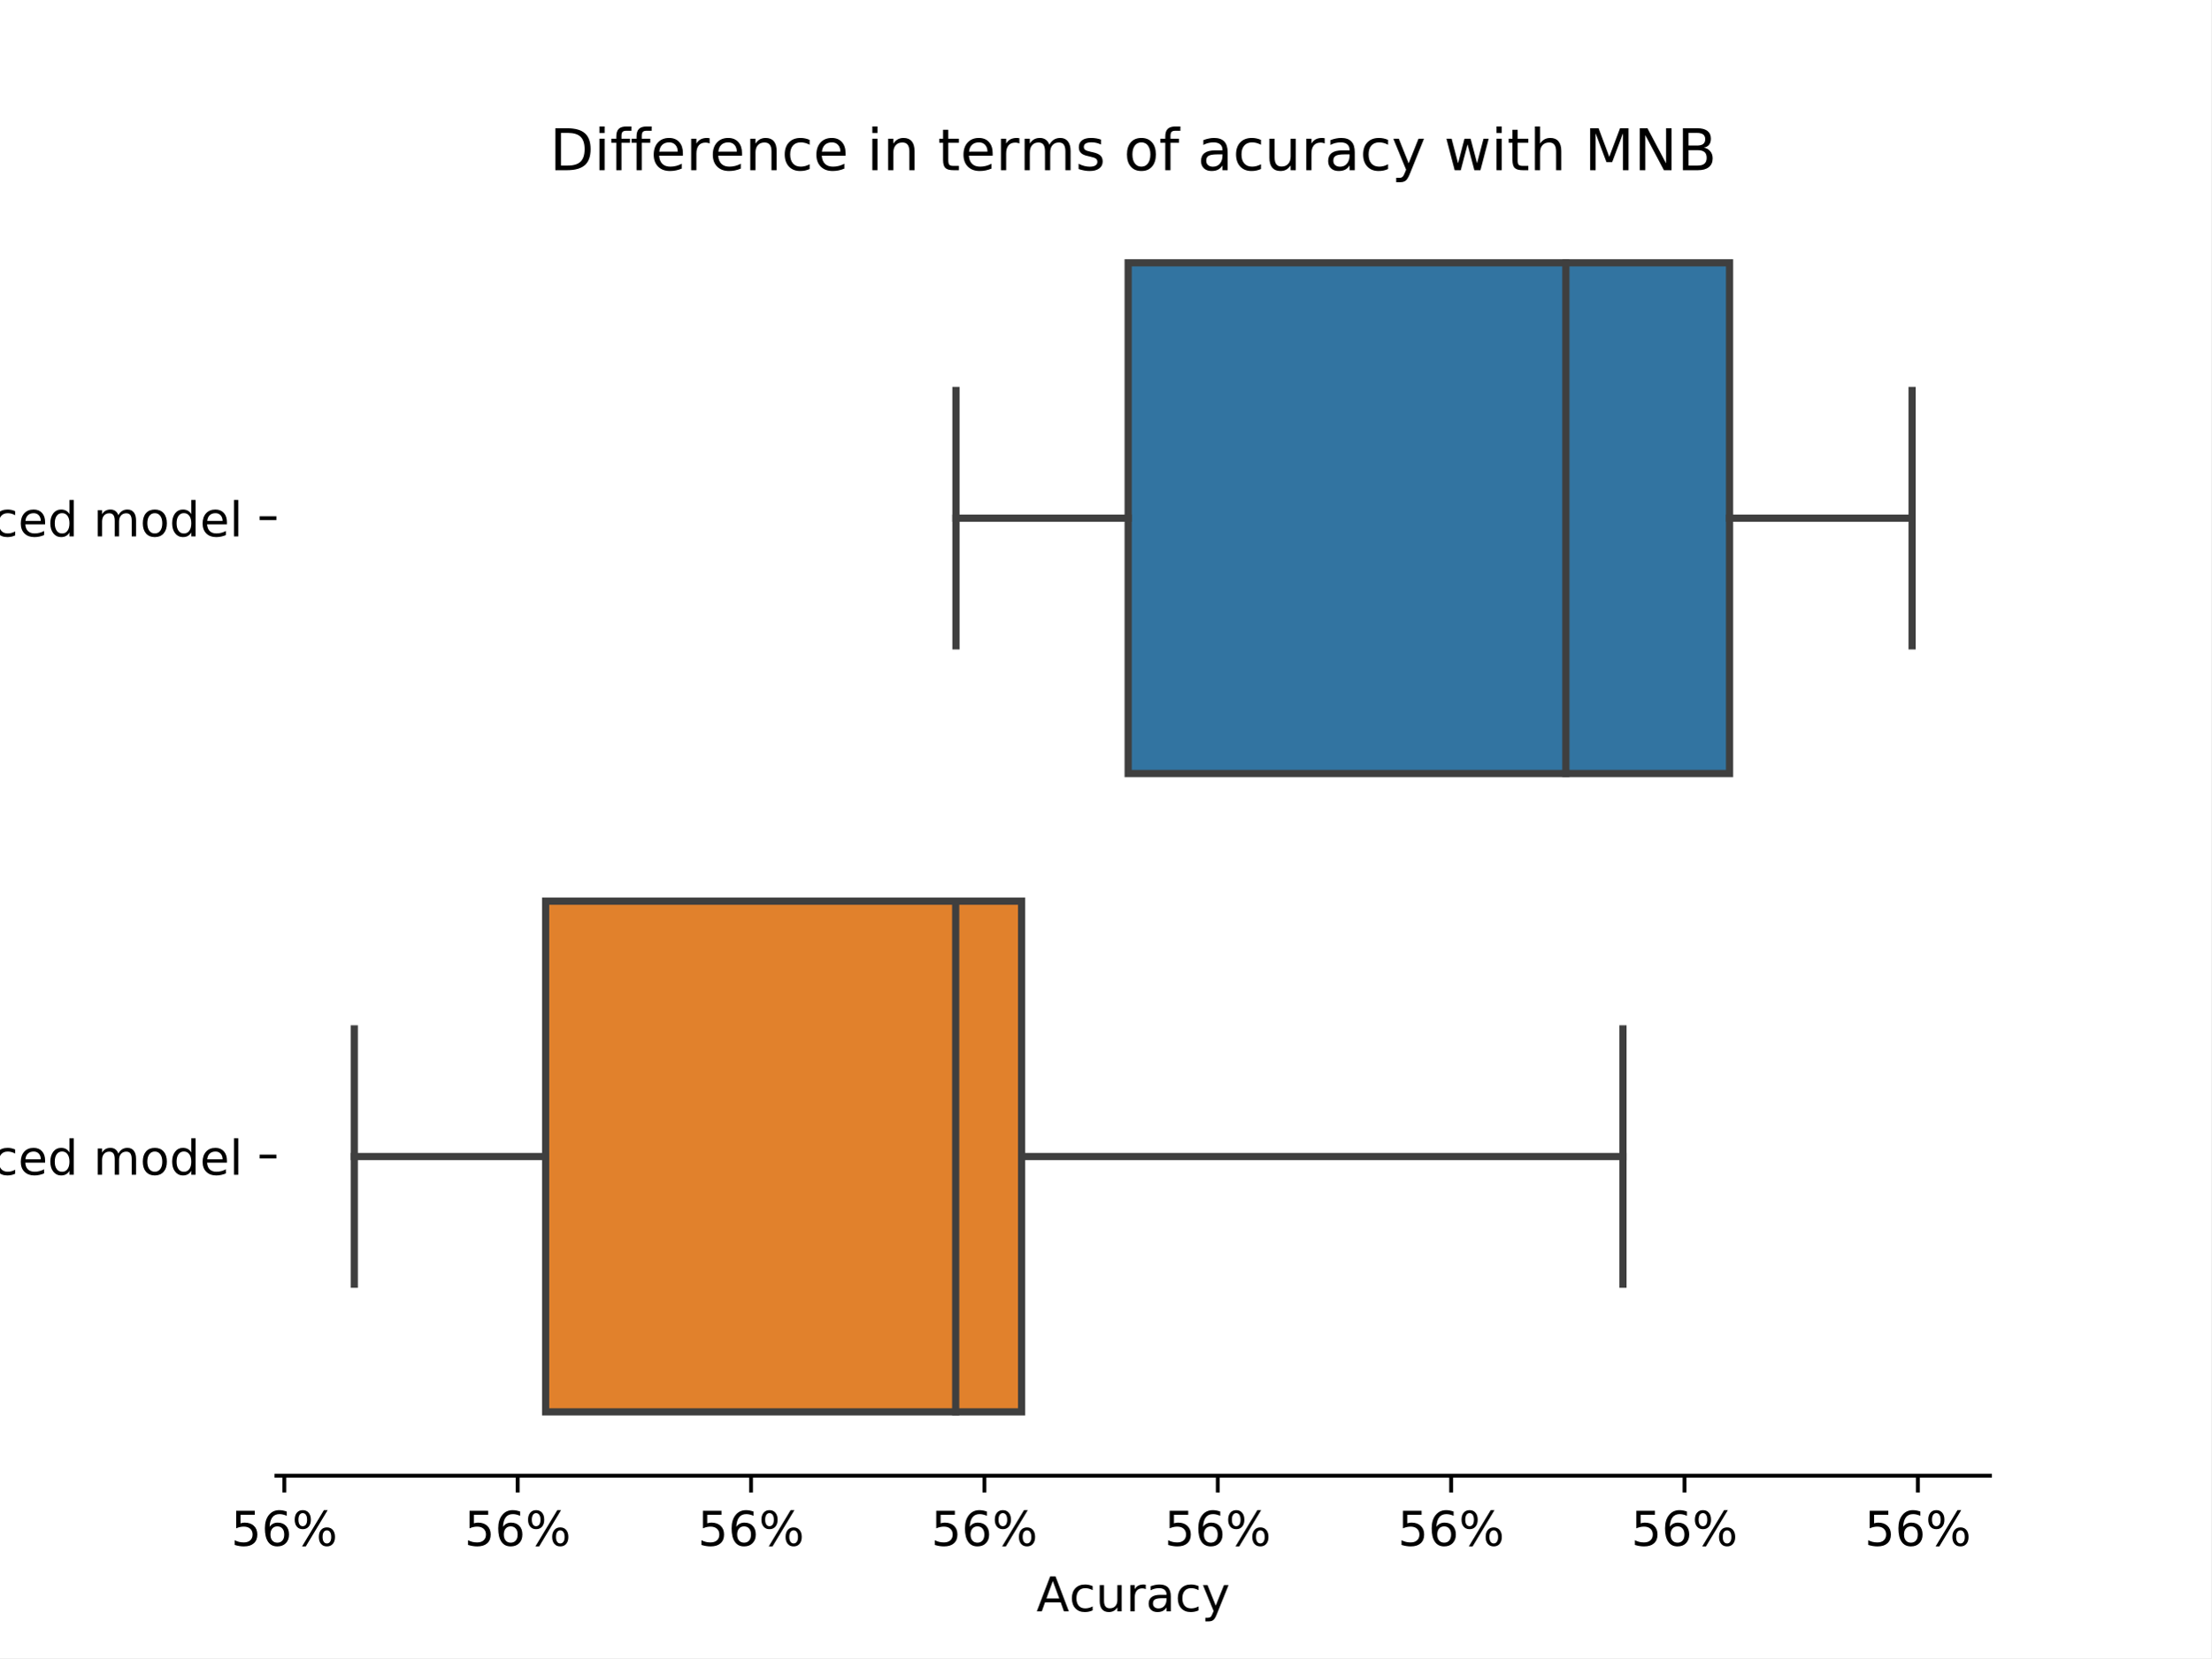
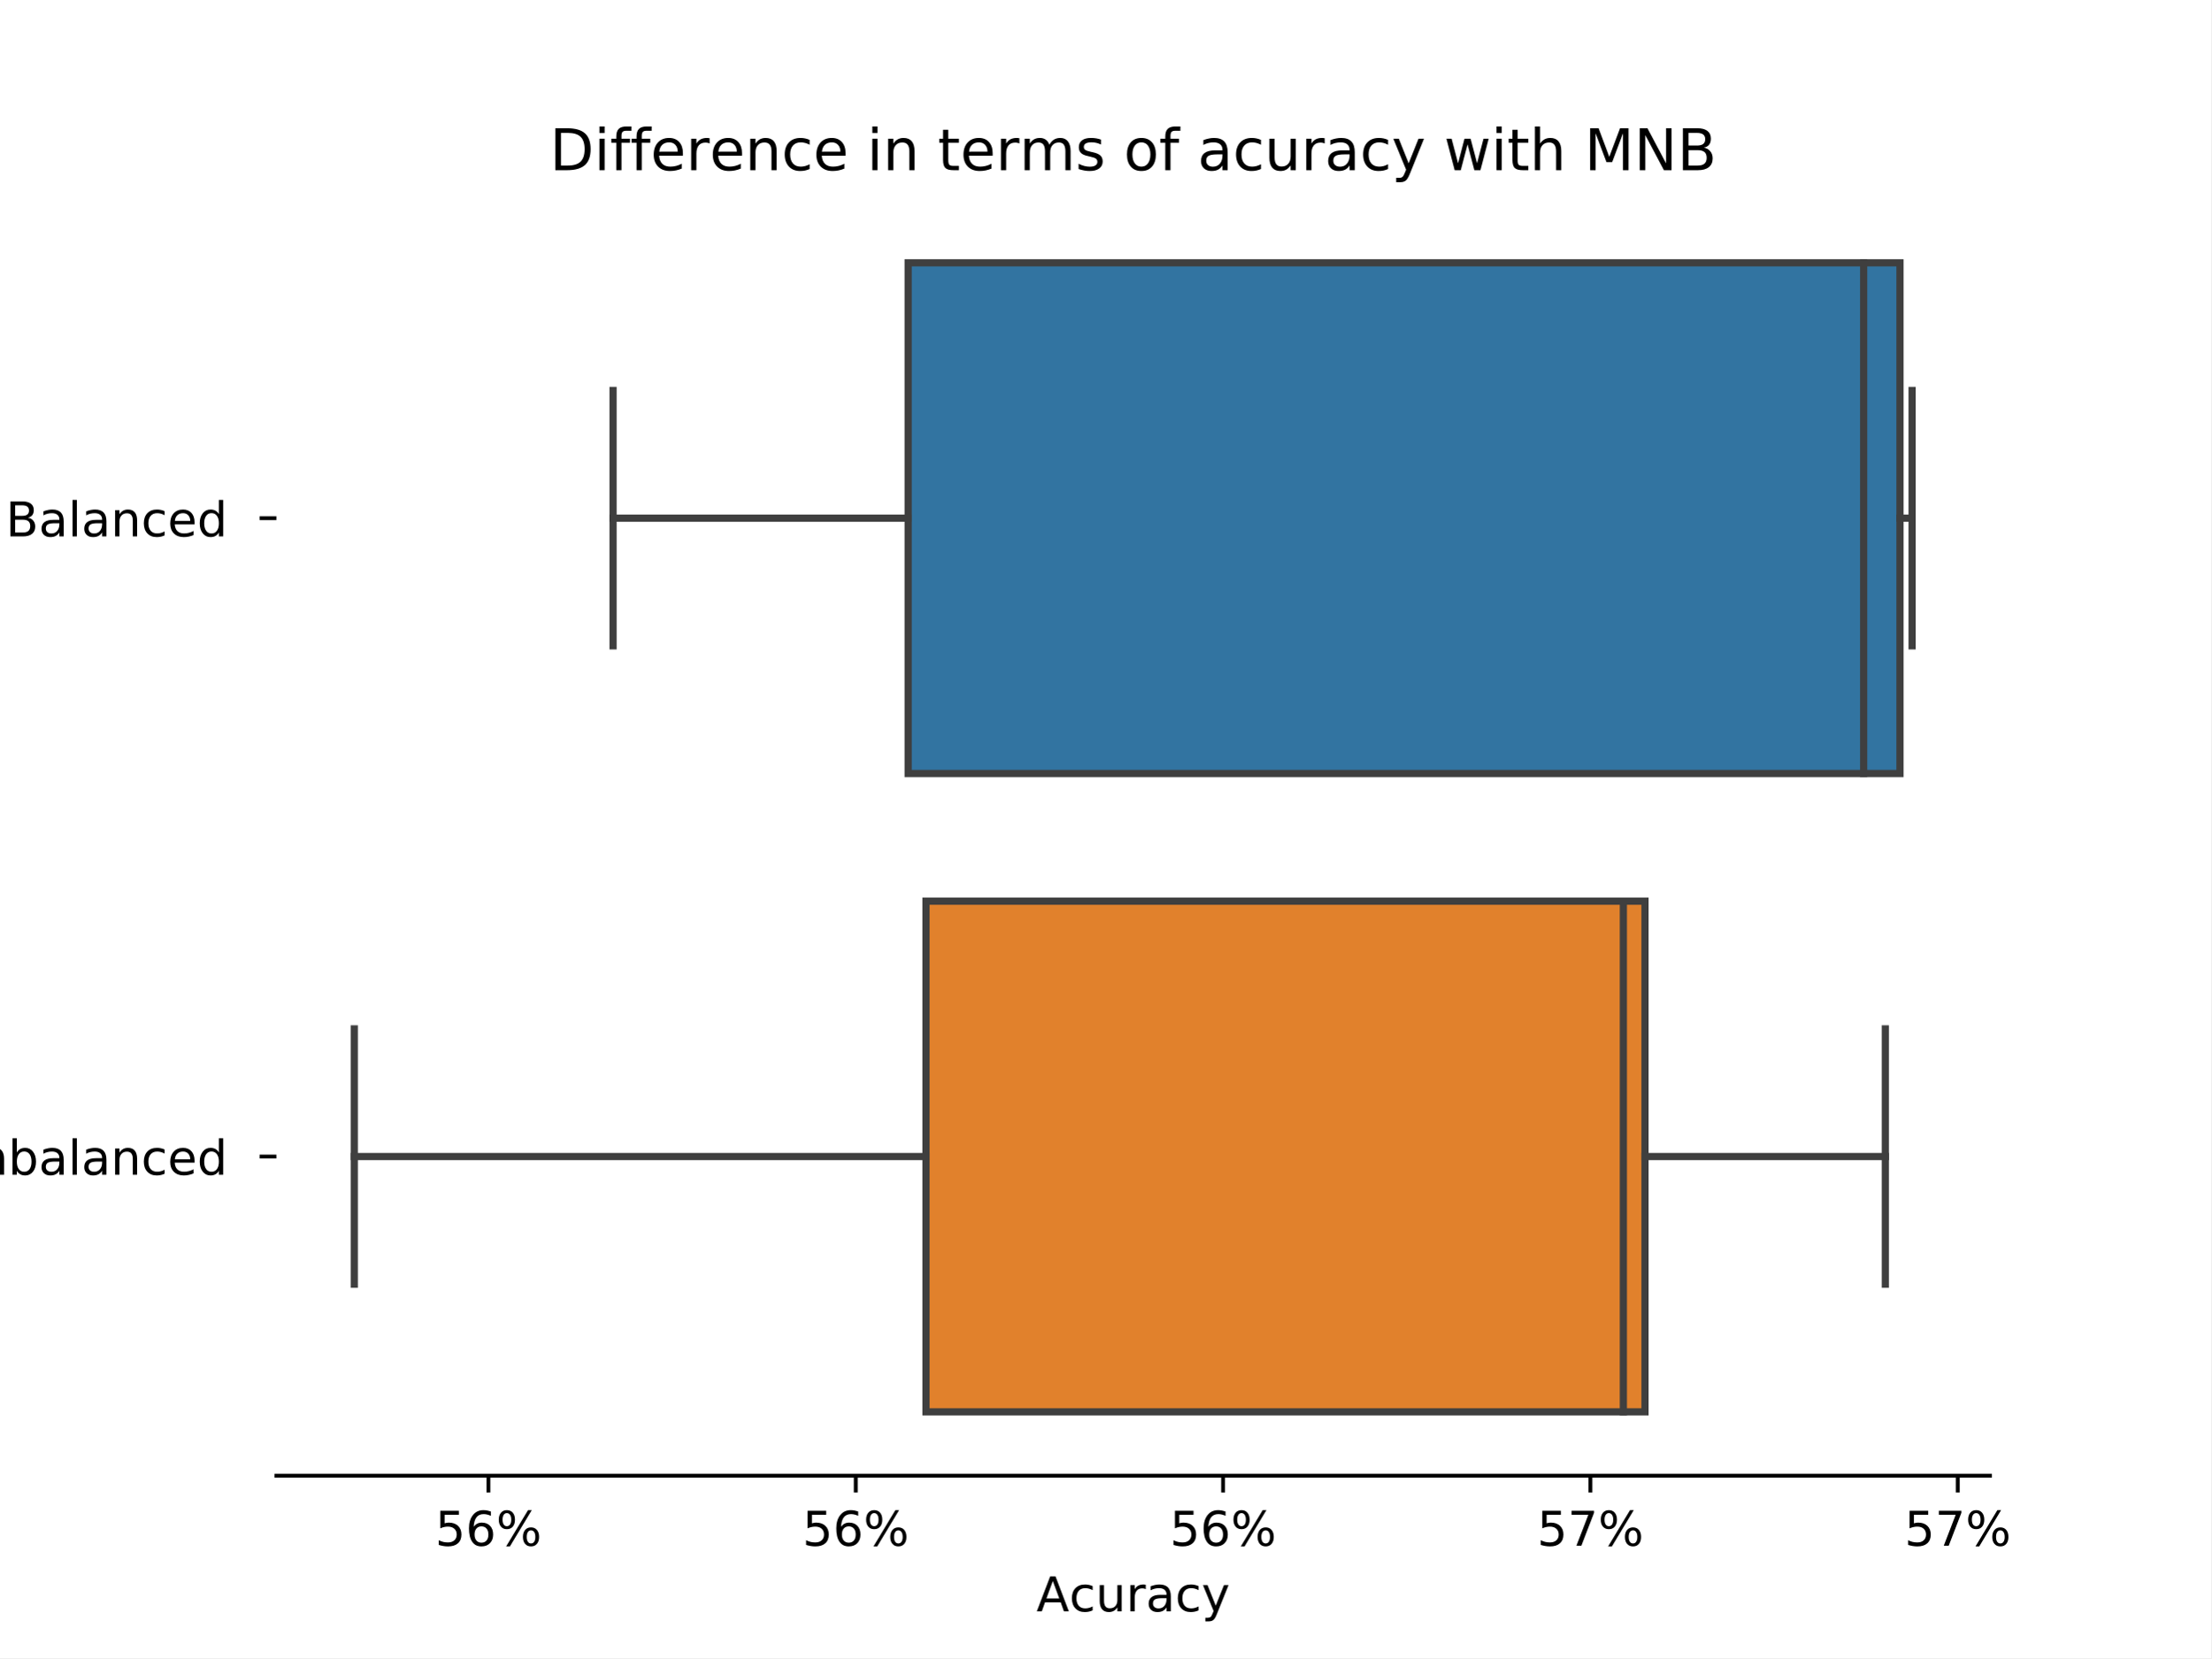
<svg xmlns="http://www.w3.org/2000/svg" xmlns:xlink="http://www.w3.org/1999/xlink" height="345.6pt" version="1.1" viewBox="0 0 460.8 345.6" width="460.8pt">
  <defs>
    <style type="text/css">
*{stroke-linecap:butt;stroke-linejoin:round;}
  </style>
  </defs>
  <g id="figure_1">
    <g id="patch_1">
      <path d="M 0 345.6  L 460.8 345.6  L 460.8 0  L 0 0  z " style="fill:#ffffff;" />
    </g>
    <g id="axes_1">
      <g id="patch_2">
        <path d="M 57.6 307.584  L 414.72 307.584  L 414.72 41.472  L 57.6 41.472  z " style="fill:#ffffff;" />
      </g>
      <g id="patch_3">
-         <path clip-path="url(#p4b2e68bb5f)" d="M 235.112 54.778  L 235.112 161.222  L 360.443 161.222  L 360.443 54.778  L 235.112 54.778  z " style="fill:#3274a1;stroke:#3f3f3f;stroke-linejoin:miter;stroke-width:1.5;" />
+         <path clip-path="url(#p783f3f01c0)" d="M 189.259 54.778  L 189.259 161.222  L 395.963 161.222  L 395.963 54.778  L 189.259 54.778  z " style="fill:#3274a1;stroke:#3f3f3f;stroke-linejoin:miter;stroke-width:1.5;" />
      </g>
      <g id="patch_4">
-         <path clip-path="url(#p4b2e68bb5f)" d="M 113.709 187.834  L 113.709 294.278  L 212.902 294.278  L 212.902 187.834  L 113.709 187.834  z " style="fill:#e1812c;stroke:#3f3f3f;stroke-linejoin:miter;stroke-width:1.5;" />
+         <path clip-path="url(#p783f3f01c0)" d="M 192.978 187.834  L 192.978 294.278  L 342.824 294.278  L 342.824 187.834  L 192.978 187.834  z " style="fill:#e1812c;stroke:#3f3f3f;stroke-linejoin:miter;stroke-width:1.5;" />
      </g>
      <g id="matplotlib.axis_1">
        <g id="xtick_1">
          <g id="line2d_1">
            <defs>
-               <path d="M 0 0  L 0 3.5  " id="md8b4f925d4" style="stroke:#000000;stroke-width:0.8;" />
-             </defs>
-             <g>
-               <use style="stroke:#000000;stroke-width:0.8;" x="59.247" xlink:href="#md8b4f925d4" y="307.584" />
+               <path d="M 0 0  L 0 3.5  " id="m9f5379903b" style="stroke:#000000;stroke-width:0.8;" />
+             </defs>
+             <g>
+               <use style="stroke:#000000;stroke-width:0.8;" x="101.784" xlink:href="#m9f5379903b" y="307.584" />
            </g>
          </g>
          <g id="text_1">
            <defs>
              <path d="M 10.797 72.906  L 49.516 72.906  L 49.516 64.594  L 19.828 64.594  L 19.828 46.734  Q 21.969 47.469 24.109 47.828  Q 26.266 48.188 28.422 48.188  Q 40.625 48.188 47.75 41.5  Q 54.891 34.812 54.891 23.391  Q 54.891 11.625 47.562 5.094  Q 40.234 -1.422 26.906 -1.422  Q 22.312 -1.422 17.547 -0.641  Q 12.797 0.141 7.719 1.703  L 7.719 11.625  Q 12.109 9.234 16.797 8.062  Q 21.484 6.891 26.703 6.891  Q 35.156 6.891 40.078 11.328  Q 45.016 15.766 45.016 23.391  Q 45.016 31 40.078 35.438  Q 35.156 39.891 26.703 39.891  Q 22.75 39.891 18.812 39.016  Q 14.891 38.141 10.797 36.281  z " id="DejaVuSans-53" />
              <path d="M 33.016 40.375  Q 26.375 40.375 22.484 35.828  Q 18.609 31.297 18.609 23.391  Q 18.609 15.531 22.484 10.953  Q 26.375 6.391 33.016 6.391  Q 39.656 6.391 43.531 10.953  Q 47.406 15.531 47.406 23.391  Q 47.406 31.297 43.531 35.828  Q 39.656 40.375 33.016 40.375  z M 52.594 71.297  L 52.594 62.312  Q 48.875 64.062 45.094 64.984  Q 41.312 65.922 37.594 65.922  Q 27.828 65.922 22.672 59.328  Q 17.531 52.734 16.797 39.406  Q 19.672 43.656 24.016 45.922  Q 28.375 48.188 33.594 48.188  Q 44.578 48.188 50.953 41.516  Q 57.328 34.859 57.328 23.391  Q 57.328 12.156 50.688 5.359  Q 44.047 -1.422 33.016 -1.422  Q 20.359 -1.422 13.672 8.266  Q 6.984 17.969 6.984 36.375  Q 6.984 53.656 15.188 63.938  Q 23.391 74.219 37.203 74.219  Q 40.922 74.219 44.703 73.484  Q 48.484 72.75 52.594 71.297  z " id="DejaVuSans-54" />
              <path d="M 72.703 32.078  Q 68.453 32.078 66.031 28.469  Q 63.625 24.859 63.625 18.406  Q 63.625 12.062 66.031 8.422  Q 68.453 4.781 72.703 4.781  Q 76.859 4.781 79.266 8.422  Q 81.688 12.062 81.688 18.406  Q 81.688 24.812 79.266 28.438  Q 76.859 32.078 72.703 32.078  z M 72.703 38.281  Q 80.422 38.281 84.953 32.906  Q 89.5 27.547 89.5 18.406  Q 89.5 9.281 84.938 3.922  Q 80.375 -1.422 72.703 -1.422  Q 64.891 -1.422 60.344 3.922  Q 55.812 9.281 55.812 18.406  Q 55.812 27.594 60.375 32.938  Q 64.938 38.281 72.703 38.281  z M 22.312 68.016  Q 18.109 68.016 15.688 64.375  Q 13.281 60.75 13.281 54.391  Q 13.281 47.953 15.672 44.328  Q 18.062 40.719 22.312 40.719  Q 26.562 40.719 28.969 44.328  Q 31.391 47.953 31.391 54.391  Q 31.391 60.688 28.953 64.344  Q 26.516 68.016 22.312 68.016  z M 66.406 74.219  L 74.219 74.219  L 28.609 -1.422  L 20.797 -1.422  z M 22.312 74.219  Q 30.031 74.219 34.609 68.875  Q 39.203 63.531 39.203 54.391  Q 39.203 45.172 34.641 39.844  Q 30.078 34.516 22.312 34.516  Q 14.547 34.516 10.031 39.859  Q 5.516 45.219 5.516 54.391  Q 5.516 63.484 10.047 68.844  Q 14.594 74.219 22.312 74.219  z " id="DejaVuSans-37" />
            </defs>
-             <g transform="translate(48.13345 322.1824)scale(0.1 -0.1)">
+             <g transform="translate(90.67104 322.1824)scale(0.1 -0.1)">
              <use xlink:href="#DejaVuSans-53" />
              <use x="63.623" xlink:href="#DejaVuSans-54" />
              <use x="127.246" xlink:href="#DejaVuSans-37" />
            </g>
          </g>
        </g>
        <g id="xtick_2">
          <g id="line2d_2">
            <g>
-               <use style="stroke:#000000;stroke-width:0.8;" x="107.882" xlink:href="#md8b4f925d4" y="307.584" />
+               <use style="stroke:#000000;stroke-width:0.8;" x="178.34" xlink:href="#m9f5379903b" y="307.584" />
            </g>
          </g>
          <g id="text_2">
-             <g transform="translate(96.7688 322.1824)scale(0.1 -0.1)">
+             <g transform="translate(167.2264 322.1824)scale(0.1 -0.1)">
              <use xlink:href="#DejaVuSans-53" />
              <use x="63.623" xlink:href="#DejaVuSans-54" />
              <use x="127.246" xlink:href="#DejaVuSans-37" />
            </g>
          </g>
        </g>
        <g id="xtick_3">
          <g id="line2d_3">
            <g>
-               <use style="stroke:#000000;stroke-width:0.8;" x="156.517" xlink:href="#md8b4f925d4" y="307.584" />
+               <use style="stroke:#000000;stroke-width:0.8;" x="254.895" xlink:href="#m9f5379903b" y="307.584" />
            </g>
          </g>
          <g id="text_3">
-             <g transform="translate(145.4041 322.1824)scale(0.1 -0.1)">
+             <g transform="translate(243.7818 322.1824)scale(0.1 -0.1)">
              <use xlink:href="#DejaVuSans-53" />
              <use x="63.623" xlink:href="#DejaVuSans-54" />
              <use x="127.246" xlink:href="#DejaVuSans-37" />
            </g>
          </g>
        </g>
        <g id="xtick_4">
          <g id="line2d_4">
            <g>
-               <use style="stroke:#000000;stroke-width:0.8;" x="205.153" xlink:href="#md8b4f925d4" y="307.584" />
+               <use style="stroke:#000000;stroke-width:0.8;" x="331.45" xlink:href="#m9f5379903b" y="307.584" />
            </g>
          </g>
          <g id="text_4">
-             <g transform="translate(194.0395 322.1824)scale(0.1 -0.1)">
-               <use xlink:href="#DejaVuSans-53" />
-               <use x="63.623" xlink:href="#DejaVuSans-54" />
+             <defs>
+               <path d="M 8.203 72.906  L 55.078 72.906  L 55.078 68.703  L 28.609 0  L 18.312 0  L 43.219 64.594  L 8.203 64.594  z " id="DejaVuSans-55" />
+             </defs>
+             <g transform="translate(320.3371 322.1824)scale(0.1 -0.1)">
+               <use xlink:href="#DejaVuSans-53" />
+               <use x="63.623" xlink:href="#DejaVuSans-55" />
              <use x="127.246" xlink:href="#DejaVuSans-37" />
            </g>
          </g>
        </g>
        <g id="xtick_5">
          <g id="line2d_5">
            <g>
-               <use style="stroke:#000000;stroke-width:0.8;" x="253.788" xlink:href="#md8b4f925d4" y="307.584" />
+               <use style="stroke:#000000;stroke-width:0.8;" x="408.006" xlink:href="#m9f5379903b" y="307.584" />
            </g>
          </g>
          <g id="text_5">
-             <g transform="translate(242.6748 322.1824)scale(0.1 -0.1)">
-               <use xlink:href="#DejaVuSans-53" />
-               <use x="63.623" xlink:href="#DejaVuSans-54" />
-               <use x="127.246" xlink:href="#DejaVuSans-37" />
-             </g>
-           </g>
-         </g>
-         <g id="xtick_6">
-           <g id="line2d_6">
-             <g>
-               <use style="stroke:#000000;stroke-width:0.8;" x="302.423" xlink:href="#md8b4f925d4" y="307.584" />
-             </g>
-           </g>
-           <g id="text_6">
-             <g transform="translate(291.3102 322.1824)scale(0.1 -0.1)">
-               <use xlink:href="#DejaVuSans-53" />
-               <use x="63.623" xlink:href="#DejaVuSans-54" />
-               <use x="127.246" xlink:href="#DejaVuSans-37" />
-             </g>
-           </g>
-         </g>
-         <g id="xtick_7">
-           <g id="line2d_7">
-             <g>
-               <use style="stroke:#000000;stroke-width:0.8;" x="351.059" xlink:href="#md8b4f925d4" y="307.584" />
-             </g>
-           </g>
-           <g id="text_7">
-             <g transform="translate(339.9455 322.1824)scale(0.1 -0.1)">
-               <use xlink:href="#DejaVuSans-53" />
-               <use x="63.623" xlink:href="#DejaVuSans-54" />
-               <use x="127.246" xlink:href="#DejaVuSans-37" />
-             </g>
-           </g>
-         </g>
-         <g id="xtick_8">
-           <g id="line2d_8">
-             <g>
-               <use style="stroke:#000000;stroke-width:0.8;" x="399.694" xlink:href="#md8b4f925d4" y="307.584" />
-             </g>
-           </g>
-           <g id="text_8">
-             <g transform="translate(388.5809 322.1824)scale(0.1 -0.1)">
-               <use xlink:href="#DejaVuSans-53" />
-               <use x="63.623" xlink:href="#DejaVuSans-54" />
-               <use x="127.246" xlink:href="#DejaVuSans-37" />
-             </g>
-           </g>
-         </g>
-         <g id="text_9">
+             <g transform="translate(396.8925 322.1824)scale(0.1 -0.1)">
+               <use xlink:href="#DejaVuSans-53" />
+               <use x="63.623" xlink:href="#DejaVuSans-55" />
+               <use x="127.246" xlink:href="#DejaVuSans-37" />
+             </g>
+           </g>
+         </g>
+         <g id="text_6">
          <defs>
            <path d="M 34.188 63.188  L 20.797 26.906  L 47.609 26.906  z M 28.609 72.906  L 39.797 72.906  L 67.578 0  L 57.328 0  L 50.688 18.703  L 17.828 18.703  L 11.188 0  L 0.781 0  z " id="DejaVuSans-65" />
            <path d="M 48.781 52.594  L 48.781 44.188  Q 44.969 46.297 41.141 47.344  Q 37.312 48.391 33.406 48.391  Q 24.656 48.391 19.812 42.844  Q 14.984 37.312 14.984 27.297  Q 14.984 17.281 19.812 11.734  Q 24.656 6.203 33.406 6.203  Q 37.312 6.203 41.141 7.25  Q 44.969 8.297 48.781 10.406  L 48.781 2.094  Q 45.016 0.344 40.984 -0.531  Q 36.969 -1.422 32.422 -1.422  Q 20.062 -1.422 12.781 6.344  Q 5.516 14.109 5.516 27.297  Q 5.516 40.672 12.859 48.328  Q 20.219 56 33.016 56  Q 37.156 56 41.109 55.141  Q 45.062 54.297 48.781 52.594  z " id="DejaVuSans-99" />
            <path d="M 8.5 21.578  L 8.5 54.688  L 17.484 54.688  L 17.484 21.922  Q 17.484 14.156 20.5 10.266  Q 23.531 6.391 29.594 6.391  Q 36.859 6.391 41.078 11.031  Q 45.312 15.672 45.312 23.688  L 45.312 54.688  L 54.297 54.688  L 54.297 0  L 45.312 0  L 45.312 8.406  Q 42.047 3.422 37.719 1  Q 33.406 -1.422 27.688 -1.422  Q 18.266 -1.422 13.375 4.438  Q 8.5 10.297 8.5 21.578  z M 31.109 56  z " id="DejaVuSans-117" />
            <path d="M 41.109 46.297  Q 39.594 47.172 37.812 47.578  Q 36.031 48 33.891 48  Q 26.266 48 22.188 43.047  Q 18.109 38.094 18.109 28.812  L 18.109 0  L 9.078 0  L 9.078 54.688  L 18.109 54.688  L 18.109 46.188  Q 20.953 51.172 25.484 53.578  Q 30.031 56 36.531 56  Q 37.453 56 38.578 55.875  Q 39.703 55.766 41.062 55.516  z " id="DejaVuSans-114" />
            <path d="M 34.281 27.484  Q 23.391 27.484 19.188 25  Q 14.984 22.516 14.984 16.5  Q 14.984 11.719 18.141 8.906  Q 21.297 6.109 26.703 6.109  Q 34.188 6.109 38.703 11.406  Q 43.219 16.703 43.219 25.484  L 43.219 27.484  z M 52.203 31.203  L 52.203 0  L 43.219 0  L 43.219 8.297  Q 40.141 3.328 35.547 0.953  Q 30.953 -1.422 24.312 -1.422  Q 15.922 -1.422 10.953 3.297  Q 6 8.016 6 15.922  Q 6 25.141 12.172 29.828  Q 18.359 34.516 30.609 34.516  L 43.219 34.516  L 43.219 35.406  Q 43.219 41.609 39.141 45  Q 35.062 48.391 27.688 48.391  Q 23 48.391 18.547 47.266  Q 14.109 46.141 10.016 43.891  L 10.016 52.203  Q 14.938 54.109 19.578 55.047  Q 24.219 56 28.609 56  Q 40.484 56 46.344 49.844  Q 52.203 43.703 52.203 31.203  z " id="DejaVuSans-97" />
            <path d="M 32.172 -5.078  Q 28.375 -14.844 24.75 -17.812  Q 21.141 -20.797 15.094 -20.797  L 7.906 -20.797  L 7.906 -13.281  L 13.188 -13.281  Q 16.891 -13.281 18.938 -11.516  Q 21 -9.766 23.484 -3.219  L 25.094 0.875  L 2.984 54.688  L 12.5 54.688  L 29.594 11.922  L 46.688 54.688  L 56.203 54.688  z " id="DejaVuSans-121" />
          </defs>
          <g transform="translate(215.9944 335.8606)scale(0.1 -0.1)">
            <use xlink:href="#DejaVuSans-65" />
            <use x="68.393" xlink:href="#DejaVuSans-99" />
            <use x="123.373" xlink:href="#DejaVuSans-117" />
            <use x="186.752" xlink:href="#DejaVuSans-114" />
            <use x="227.865" xlink:href="#DejaVuSans-97" />
            <use x="289.145" xlink:href="#DejaVuSans-99" />
            <use x="344.125" xlink:href="#DejaVuSans-121" />
          </g>
        </g>
      </g>
      <g id="matplotlib.axis_2">
        <g id="ytick_1">
-           <g id="line2d_9">
-             <defs>
-               <path d="M 0 0  L -3.5 0  " id="mee83b854b1" style="stroke:#000000;stroke-width:0.8;" />
-             </defs>
-             <g>
-               <use style="stroke:#000000;stroke-width:0.8;" x="57.6" xlink:href="#mee83b854b1" y="108" />
-             </g>
-           </g>
-           <g id="text_10">
+           <g id="line2d_6">
+             <defs>
+               <path d="M 0 0  L -3.5 0  " id="m42dac9cc49" style="stroke:#000000;stroke-width:0.8;" />
+             </defs>
+             <g>
+               <use style="stroke:#000000;stroke-width:0.8;" x="57.6" xlink:href="#m42dac9cc49" y="108" />
+             </g>
+           </g>
+           <g id="text_7">
            <defs>
              <path d="M 19.672 34.812  L 19.672 8.109  L 35.5 8.109  Q 43.453 8.109 47.281 11.406  Q 51.125 14.703 51.125 21.484  Q 51.125 28.328 47.281 31.562  Q 43.453 34.812 35.5 34.812  z M 19.672 64.797  L 19.672 42.828  L 34.281 42.828  Q 41.5 42.828 45.031 45.531  Q 48.578 48.25 48.578 53.812  Q 48.578 59.328 45.031 62.062  Q 41.5 64.797 34.281 64.797  z M 9.812 72.906  L 35.016 72.906  Q 46.297 72.906 52.391 68.219  Q 58.5 63.531 58.5 54.891  Q 58.5 48.188 55.375 44.234  Q 52.25 40.281 46.188 39.312  Q 53.469 37.75 57.5 32.781  Q 61.531 27.828 61.531 20.406  Q 61.531 10.641 54.891 5.312  Q 48.25 0 35.984 0  L 9.812 0  z " id="DejaVuSans-66" />
              <path d="M 9.422 75.984  L 18.406 75.984  L 18.406 0  L 9.422 0  z " id="DejaVuSans-108" />
              <path d="M 54.891 33.016  L 54.891 0  L 45.906 0  L 45.906 32.719  Q 45.906 40.484 42.875 44.328  Q 39.844 48.188 33.797 48.188  Q 26.516 48.188 22.312 43.547  Q 18.109 38.922 18.109 30.906  L 18.109 0  L 9.078 0  L 9.078 54.688  L 18.109 54.688  L 18.109 46.188  Q 21.344 51.125 25.703 53.562  Q 30.078 56 35.797 56  Q 45.219 56 50.047 50.172  Q 54.891 44.344 54.891 33.016  z " id="DejaVuSans-110" />
              <path d="M 56.203 29.594  L 56.203 25.203  L 14.891 25.203  Q 15.484 15.922 20.484 11.062  Q 25.484 6.203 34.422 6.203  Q 39.594 6.203 44.453 7.469  Q 49.312 8.734 54.109 11.281  L 54.109 2.781  Q 49.266 0.734 44.188 -0.344  Q 39.109 -1.422 33.891 -1.422  Q 20.797 -1.422 13.156 6.188  Q 5.516 13.812 5.516 26.812  Q 5.516 40.234 12.766 48.109  Q 20.016 56 32.328 56  Q 43.359 56 49.781 48.891  Q 56.203 41.797 56.203 29.594  z M 47.219 32.234  Q 47.125 39.594 43.094 43.984  Q 39.062 48.391 32.422 48.391  Q 24.906 48.391 20.391 44.141  Q 15.875 39.891 15.188 32.172  z " id="DejaVuSans-101" />
              <path d="M 45.406 46.391  L 45.406 75.984  L 54.391 75.984  L 54.391 0  L 45.406 0  L 45.406 8.203  Q 42.578 3.328 38.25 0.953  Q 33.938 -1.422 27.875 -1.422  Q 17.969 -1.422 11.734 6.484  Q 5.516 14.406 5.516 27.297  Q 5.516 40.188 11.734 48.094  Q 17.969 56 27.875 56  Q 33.938 56 38.25 53.625  Q 42.578 51.266 45.406 46.391  z M 14.797 27.297  Q 14.797 17.391 18.875 11.75  Q 22.953 6.109 30.078 6.109  Q 37.203 6.109 41.297 11.75  Q 45.406 17.391 45.406 27.297  Q 45.406 37.203 41.297 42.844  Q 37.203 48.484 30.078 48.484  Q 22.953 48.484 18.875 42.844  Q 14.797 37.203 14.797 27.297  z " id="DejaVuSans-100" />
              <path id="DejaVuSans-32" />
-               <path d="M 52 44.188  Q 55.375 50.25 60.062 53.125  Q 64.75 56 71.094 56  Q 79.641 56 84.281 50.016  Q 88.922 44.047 88.922 33.016  L 88.922 0  L 79.891 0  L 79.891 32.719  Q 79.891 40.578 77.094 44.375  Q 74.312 48.188 68.609 48.188  Q 61.625 48.188 57.562 43.547  Q 53.516 38.922 53.516 30.906  L 53.516 0  L 44.484 0  L 44.484 32.719  Q 44.484 40.625 41.703 44.406  Q 38.922 48.188 33.109 48.188  Q 26.219 48.188 22.156 43.531  Q 18.109 38.875 18.109 30.906  L 18.109 0  L 9.078 0  L 9.078 54.688  L 18.109 54.688  L 18.109 46.188  Q 21.188 51.219 25.484 53.609  Q 29.781 56 35.688 56  Q 41.656 56 45.828 52.969  Q 50 49.953 52 44.188  z " id="DejaVuSans-109" />
-               <path d="M 30.609 48.391  Q 23.391 48.391 19.188 42.75  Q 14.984 37.109 14.984 27.297  Q 14.984 17.484 19.156 11.844  Q 23.344 6.203 30.609 6.203  Q 37.797 6.203 41.984 11.859  Q 46.188 17.531 46.188 27.297  Q 46.188 37.016 41.984 42.703  Q 37.797 48.391 30.609 48.391  z M 30.609 56  Q 42.328 56 49.016 48.375  Q 55.719 40.766 55.719 27.297  Q 55.719 13.875 49.016 6.219  Q 42.328 -1.422 30.609 -1.422  Q 18.844 -1.422 12.172 6.219  Q 5.516 13.875 5.516 27.297  Q 5.516 40.766 12.172 48.375  Q 18.844 56 30.609 56  z " id="DejaVuSans-111" />
-             </defs>
-             <g transform="translate(-29.95 111.7992)scale(0.1 -0.1)">
+             </defs>
+             <g transform="translate(1.189062 111.7992)scale(0.1 -0.1)">
              <use xlink:href="#DejaVuSans-66" />
              <use x="68.604" xlink:href="#DejaVuSans-97" />
              <use x="129.883" xlink:href="#DejaVuSans-108" />
              <use x="157.666" xlink:href="#DejaVuSans-97" />
              <use x="218.945" xlink:href="#DejaVuSans-110" />
              <use x="282.324" xlink:href="#DejaVuSans-99" />
              <use x="337.305" xlink:href="#DejaVuSans-101" />
              <use x="398.828" xlink:href="#DejaVuSans-100" />
              <use x="462.305" xlink:href="#DejaVuSans-32" />
-               <use x="494.092" xlink:href="#DejaVuSans-109" />
-               <use x="591.504" xlink:href="#DejaVuSans-111" />
-               <use x="652.686" xlink:href="#DejaVuSans-100" />
-               <use x="716.162" xlink:href="#DejaVuSans-101" />
-               <use x="777.686" xlink:href="#DejaVuSans-108" />
            </g>
          </g>
        </g>
        <g id="ytick_2">
-           <g id="line2d_10">
-             <g>
-               <use style="stroke:#000000;stroke-width:0.8;" x="57.6" xlink:href="#mee83b854b1" y="241.056" />
-             </g>
-           </g>
-           <g id="text_11">
+           <g id="line2d_7">
+             <g>
+               <use style="stroke:#000000;stroke-width:0.8;" x="57.6" xlink:href="#m42dac9cc49" y="241.056" />
+             </g>
+           </g>
+           <g id="text_8">
            <defs>
              <path d="M 9.812 72.906  L 19.672 72.906  L 19.672 0  L 9.812 0  z " id="DejaVuSans-73" />
+               <path d="M 52 44.188  Q 55.375 50.25 60.062 53.125  Q 64.75 56 71.094 56  Q 79.641 56 84.281 50.016  Q 88.922 44.047 88.922 33.016  L 88.922 0  L 79.891 0  L 79.891 32.719  Q 79.891 40.578 77.094 44.375  Q 74.312 48.188 68.609 48.188  Q 61.625 48.188 57.562 43.547  Q 53.516 38.922 53.516 30.906  L 53.516 0  L 44.484 0  L 44.484 32.719  Q 44.484 40.625 41.703 44.406  Q 38.922 48.188 33.109 48.188  Q 26.219 48.188 22.156 43.531  Q 18.109 38.875 18.109 30.906  L 18.109 0  L 9.078 0  L 9.078 54.688  L 18.109 54.688  L 18.109 46.188  Q 21.188 51.219 25.484 53.609  Q 29.781 56 35.688 56  Q 41.656 56 45.828 52.969  Q 50 49.953 52 44.188  z " id="DejaVuSans-109" />
              <path d="M 48.688 27.297  Q 48.688 37.203 44.609 42.844  Q 40.531 48.484 33.406 48.484  Q 26.266 48.484 22.188 42.844  Q 18.109 37.203 18.109 27.297  Q 18.109 17.391 22.188 11.75  Q 26.266 6.109 33.406 6.109  Q 40.531 6.109 44.609 11.75  Q 48.688 17.391 48.688 27.297  z M 18.109 46.391  Q 20.953 51.266 25.266 53.625  Q 29.594 56 35.594 56  Q 45.562 56 51.781 48.094  Q 58.016 40.188 58.016 27.297  Q 58.016 14.406 51.781 6.484  Q 45.562 -1.422 35.594 -1.422  Q 29.594 -1.422 25.266 0.953  Q 20.953 3.328 18.109 8.203  L 18.109 0  L 9.078 0  L 9.078 75.984  L 18.109 75.984  z " id="DejaVuSans-98" />
            </defs>
-             <g transform="translate(-42.12812 244.8552)scale(0.1 -0.1)">
+             <g transform="translate(-10.98906 244.8552)scale(0.1 -0.1)">
              <use xlink:href="#DejaVuSans-73" />
              <use x="29.492" xlink:href="#DejaVuSans-109" />
              <use x="126.904" xlink:href="#DejaVuSans-98" />
              <use x="190.381" xlink:href="#DejaVuSans-97" />
              <use x="251.66" xlink:href="#DejaVuSans-108" />
              <use x="279.443" xlink:href="#DejaVuSans-97" />
              <use x="340.723" xlink:href="#DejaVuSans-110" />
              <use x="404.102" xlink:href="#DejaVuSans-99" />
              <use x="459.082" xlink:href="#DejaVuSans-101" />
              <use x="520.605" xlink:href="#DejaVuSans-100" />
              <use x="584.082" xlink:href="#DejaVuSans-32" />
-               <use x="615.869" xlink:href="#DejaVuSans-109" />
-               <use x="713.281" xlink:href="#DejaVuSans-111" />
-               <use x="774.463" xlink:href="#DejaVuSans-100" />
-               <use x="837.939" xlink:href="#DejaVuSans-101" />
-               <use x="899.463" xlink:href="#DejaVuSans-108" />
-             </g>
-           </g>
-         </g>
+             </g>
+           </g>
+         </g>
+       </g>
+       <g id="line2d_8">
+         <path clip-path="url(#p783f3f01c0)" d="M 189.259 108  L 127.765 108  " style="fill:none;stroke:#3f3f3f;stroke-linecap:square;stroke-width:1.5;" />
+       </g>
+       <g id="line2d_9">
+         <path clip-path="url(#p783f3f01c0)" d="M 395.963 108  L 398.487 108  " style="fill:none;stroke:#3f3f3f;stroke-linecap:square;stroke-width:1.5;" />
+       </g>
+       <g id="line2d_10">
+         <path clip-path="url(#p783f3f01c0)" d="M 127.765 81.389  L 127.765 134.611  " style="fill:none;stroke:#3f3f3f;stroke-linecap:square;stroke-width:1.5;" />
      </g>
      <g id="line2d_11">
-         <path clip-path="url(#p4b2e68bb5f)" d="M 235.112 108  L 199.223 108  " style="fill:none;stroke:#3f3f3f;stroke-linecap:square;stroke-width:1.5;" />
-       </g>
-       <g id="line2d_12">
-         <path clip-path="url(#p4b2e68bb5f)" d="M 360.443 108  L 398.487 108  " style="fill:none;stroke:#3f3f3f;stroke-linecap:square;stroke-width:1.5;" />
-       </g>
+         <path clip-path="url(#p783f3f01c0)" d="M 398.487 81.389  L 398.487 134.611  " style="fill:none;stroke:#3f3f3f;stroke-linecap:square;stroke-width:1.5;" />
+       </g>
+       <g id="line2d_12" />
      <g id="line2d_13">
-         <path clip-path="url(#p4b2e68bb5f)" d="M 199.223 81.389  L 199.223 134.611  " style="fill:none;stroke:#3f3f3f;stroke-linecap:square;stroke-width:1.5;" />
+         <path clip-path="url(#p783f3f01c0)" d="M 192.978 241.056  L 73.833 241.056  " style="fill:none;stroke:#3f3f3f;stroke-linecap:square;stroke-width:1.5;" />
      </g>
      <g id="line2d_14">
-         <path clip-path="url(#p4b2e68bb5f)" d="M 398.487 81.389  L 398.487 134.611  " style="fill:none;stroke:#3f3f3f;stroke-linecap:square;stroke-width:1.5;" />
-       </g>
-       <g id="line2d_15" />
+         <path clip-path="url(#p783f3f01c0)" d="M 342.824 241.056  L 392.908 241.056  " style="fill:none;stroke:#3f3f3f;stroke-linecap:square;stroke-width:1.5;" />
+       </g>
+       <g id="line2d_15">
+         <path clip-path="url(#p783f3f01c0)" d="M 73.833 214.445  L 73.833 267.667  " style="fill:none;stroke:#3f3f3f;stroke-linecap:square;stroke-width:1.5;" />
+       </g>
      <g id="line2d_16">
-         <path clip-path="url(#p4b2e68bb5f)" d="M 113.709 241.056  L 73.833 241.056  " style="fill:none;stroke:#3f3f3f;stroke-linecap:square;stroke-width:1.5;" />
-       </g>
-       <g id="line2d_17">
-         <path clip-path="url(#p4b2e68bb5f)" d="M 212.902 241.056  L 338.231 241.056  " style="fill:none;stroke:#3f3f3f;stroke-linecap:square;stroke-width:1.5;" />
-       </g>
+         <path clip-path="url(#p783f3f01c0)" d="M 392.908 214.445  L 392.908 267.667  " style="fill:none;stroke:#3f3f3f;stroke-linecap:square;stroke-width:1.5;" />
+       </g>
+       <g id="line2d_17" />
      <g id="line2d_18">
-         <path clip-path="url(#p4b2e68bb5f)" d="M 73.833 214.445  L 73.833 267.667  " style="fill:none;stroke:#3f3f3f;stroke-linecap:square;stroke-width:1.5;" />
+         <path clip-path="url(#p783f3f01c0)" d="M 388.391 54.778  L 388.391 161.222  " style="fill:none;stroke:#3f3f3f;stroke-linecap:square;stroke-width:1.5;" />
      </g>
      <g id="line2d_19">
-         <path clip-path="url(#p4b2e68bb5f)" d="M 338.231 214.445  L 338.231 267.667  " style="fill:none;stroke:#3f3f3f;stroke-linecap:square;stroke-width:1.5;" />
-       </g>
-       <g id="line2d_20" />
-       <g id="line2d_21">
-         <path clip-path="url(#p4b2e68bb5f)" d="M 326.327 54.778  L 326.327 161.222  " style="fill:none;stroke:#3f3f3f;stroke-linecap:square;stroke-width:1.5;" />
-       </g>
-       <g id="line2d_22">
-         <path clip-path="url(#p4b2e68bb5f)" d="M 199.167 187.834  L 199.167 294.278  " style="fill:none;stroke:#3f3f3f;stroke-linecap:square;stroke-width:1.5;" />
+         <path clip-path="url(#p783f3f01c0)" d="M 338.313 187.834  L 338.313 294.278  " style="fill:none;stroke:#3f3f3f;stroke-linecap:square;stroke-width:1.5;" />
      </g>
      <g id="patch_5">
        <path d="M 57.6 307.584  L 414.72 307.584  " style="fill:none;stroke:#000000;stroke-linecap:square;stroke-linejoin:miter;stroke-width:0.8;" />
      </g>
-       <g id="text_12">
+       <g id="text_9">
        <defs>
          <path d="M 19.672 64.797  L 19.672 8.109  L 31.594 8.109  Q 46.688 8.109 53.688 14.938  Q 60.688 21.781 60.688 36.531  Q 60.688 51.172 53.688 57.984  Q 46.688 64.797 31.594 64.797  z M 9.812 72.906  L 30.078 72.906  Q 51.266 72.906 61.172 64.094  Q 71.094 55.281 71.094 36.531  Q 71.094 17.672 61.125 8.828  Q 51.172 0 30.078 0  L 9.812 0  z " id="DejaVuSans-68" />
          <path d="M 9.422 54.688  L 18.406 54.688  L 18.406 0  L 9.422 0  z M 9.422 75.984  L 18.406 75.984  L 18.406 64.594  L 9.422 64.594  z " id="DejaVuSans-105" />
          <path d="M 37.109 75.984  L 37.109 68.5  L 28.516 68.5  Q 23.688 68.5 21.797 66.547  Q 19.922 64.594 19.922 59.516  L 19.922 54.688  L 34.719 54.688  L 34.719 47.703  L 19.922 47.703  L 19.922 0  L 10.891 0  L 10.891 47.703  L 2.297 47.703  L 2.297 54.688  L 10.891 54.688  L 10.891 58.5  Q 10.891 67.625 15.141 71.797  Q 19.391 75.984 28.609 75.984  z " id="DejaVuSans-102" />
          <path d="M 18.312 70.219  L 18.312 54.688  L 36.812 54.688  L 36.812 47.703  L 18.312 47.703  L 18.312 18.016  Q 18.312 11.328 20.141 9.422  Q 21.969 7.516 27.594 7.516  L 36.812 7.516  L 36.812 0  L 27.594 0  Q 17.188 0 13.234 3.875  Q 9.281 7.766 9.281 18.016  L 9.281 47.703  L 2.688 47.703  L 2.688 54.688  L 9.281 54.688  L 9.281 70.219  z " id="DejaVuSans-116" />
          <path d="M 44.281 53.078  L 44.281 44.578  Q 40.484 46.531 36.375 47.5  Q 32.281 48.484 27.875 48.484  Q 21.188 48.484 17.844 46.438  Q 14.5 44.391 14.5 40.281  Q 14.5 37.156 16.891 35.375  Q 19.281 33.594 26.516 31.984  L 29.594 31.297  Q 39.156 29.25 43.188 25.516  Q 47.219 21.781 47.219 15.094  Q 47.219 7.469 41.188 3.016  Q 35.156 -1.422 24.609 -1.422  Q 20.219 -1.422 15.453 -0.562  Q 10.688 0.297 5.422 2  L 5.422 11.281  Q 10.406 8.688 15.234 7.391  Q 20.062 6.109 24.812 6.109  Q 31.156 6.109 34.562 8.281  Q 37.984 10.453 37.984 14.406  Q 37.984 18.062 35.516 20.016  Q 33.062 21.969 24.703 23.781  L 21.578 24.516  Q 13.234 26.266 9.516 29.906  Q 5.812 33.547 5.812 39.891  Q 5.812 47.609 11.281 51.797  Q 16.75 56 26.812 56  Q 31.781 56 36.172 55.266  Q 40.578 54.547 44.281 53.078  z " id="DejaVuSans-115" />
+           <path d="M 30.609 48.391  Q 23.391 48.391 19.188 42.75  Q 14.984 37.109 14.984 27.297  Q 14.984 17.484 19.156 11.844  Q 23.344 6.203 30.609 6.203  Q 37.797 6.203 41.984 11.859  Q 46.188 17.531 46.188 27.297  Q 46.188 37.016 41.984 42.703  Q 37.797 48.391 30.609 48.391  z M 30.609 56  Q 42.328 56 49.016 48.375  Q 55.719 40.766 55.719 27.297  Q 55.719 13.875 49.016 6.219  Q 42.328 -1.422 30.609 -1.422  Q 18.844 -1.422 12.172 6.219  Q 5.516 13.875 5.516 27.297  Q 5.516 40.766 12.172 48.375  Q 18.844 56 30.609 56  z " id="DejaVuSans-111" />
          <path d="M 4.203 54.688  L 13.188 54.688  L 24.422 12.016  L 35.594 54.688  L 46.188 54.688  L 57.422 12.016  L 68.609 54.688  L 77.594 54.688  L 63.281 0  L 52.688 0  L 40.922 44.828  L 29.109 0  L 18.5 0  z " id="DejaVuSans-119" />
          <path d="M 54.891 33.016  L 54.891 0  L 45.906 0  L 45.906 32.719  Q 45.906 40.484 42.875 44.328  Q 39.844 48.188 33.797 48.188  Q 26.516 48.188 22.312 43.547  Q 18.109 38.922 18.109 30.906  L 18.109 0  L 9.078 0  L 9.078 75.984  L 18.109 75.984  L 18.109 46.188  Q 21.344 51.125 25.703 53.562  Q 30.078 56 35.797 56  Q 45.219 56 50.047 50.172  Q 54.891 44.344 54.891 33.016  z " id="DejaVuSans-104" />
          <path d="M 9.812 72.906  L 24.516 72.906  L 43.109 23.297  L 61.812 72.906  L 76.516 72.906  L 76.516 0  L 66.891 0  L 66.891 64.016  L 48.094 14.016  L 38.188 14.016  L 19.391 64.016  L 19.391 0  L 9.812 0  z " id="DejaVuSans-77" />
          <path d="M 9.812 72.906  L 23.094 72.906  L 55.422 11.922  L 55.422 72.906  L 64.984 72.906  L 64.984 0  L 51.703 0  L 19.391 60.984  L 19.391 0  L 9.812 0  z " id="DejaVuSans-78" />
        </defs>
        <g transform="translate(114.5503 35.472)scale(0.12 -0.12)">
          <use xlink:href="#DejaVuSans-68" />
          <use x="77.002" xlink:href="#DejaVuSans-105" />
          <use x="104.785" xlink:href="#DejaVuSans-102" />
          <use x="139.99" xlink:href="#DejaVuSans-102" />
          <use x="175.195" xlink:href="#DejaVuSans-101" />
          <use x="236.719" xlink:href="#DejaVuSans-114" />
          <use x="277.801" xlink:href="#DejaVuSans-101" />
          <use x="339.324" xlink:href="#DejaVuSans-110" />
          <use x="402.703" xlink:href="#DejaVuSans-99" />
          <use x="457.684" xlink:href="#DejaVuSans-101" />
          <use x="519.207" xlink:href="#DejaVuSans-32" />
          <use x="550.994" xlink:href="#DejaVuSans-105" />
          <use x="578.777" xlink:href="#DejaVuSans-110" />
          <use x="642.156" xlink:href="#DejaVuSans-32" />
          <use x="673.943" xlink:href="#DejaVuSans-116" />
          <use x="713.152" xlink:href="#DejaVuSans-101" />
          <use x="774.676" xlink:href="#DejaVuSans-114" />
          <use x="815.773" xlink:href="#DejaVuSans-109" />
          <use x="913.186" xlink:href="#DejaVuSans-115" />
          <use x="965.285" xlink:href="#DejaVuSans-32" />
          <use x="997.072" xlink:href="#DejaVuSans-111" />
          <use x="1058.254" xlink:href="#DejaVuSans-102" />
          <use x="1093.459" xlink:href="#DejaVuSans-32" />
          <use x="1125.246" xlink:href="#DejaVuSans-97" />
          <use x="1186.525" xlink:href="#DejaVuSans-99" />
          <use x="1241.506" xlink:href="#DejaVuSans-117" />
          <use x="1304.885" xlink:href="#DejaVuSans-114" />
          <use x="1345.998" xlink:href="#DejaVuSans-97" />
          <use x="1407.277" xlink:href="#DejaVuSans-99" />
          <use x="1462.258" xlink:href="#DejaVuSans-121" />
          <use x="1521.438" xlink:href="#DejaVuSans-32" />
          <use x="1553.225" xlink:href="#DejaVuSans-119" />
          <use x="1635.012" xlink:href="#DejaVuSans-105" />
          <use x="1662.795" xlink:href="#DejaVuSans-116" />
          <use x="1702.004" xlink:href="#DejaVuSans-104" />
          <use x="1765.383" xlink:href="#DejaVuSans-32" />
          <use x="1797.17" xlink:href="#DejaVuSans-77" />
          <use x="1883.449" xlink:href="#DejaVuSans-78" />
          <use x="1958.254" xlink:href="#DejaVuSans-66" />
        </g>
      </g>
    </g>
  </g>
  <defs>
-     <clipPath id="p4b2e68bb5f">
+     <clipPath id="p783f3f01c0">
      <rect height="266.112" width="357.12" x="57.6" y="41.472" />
    </clipPath>
  </defs>
</svg>
